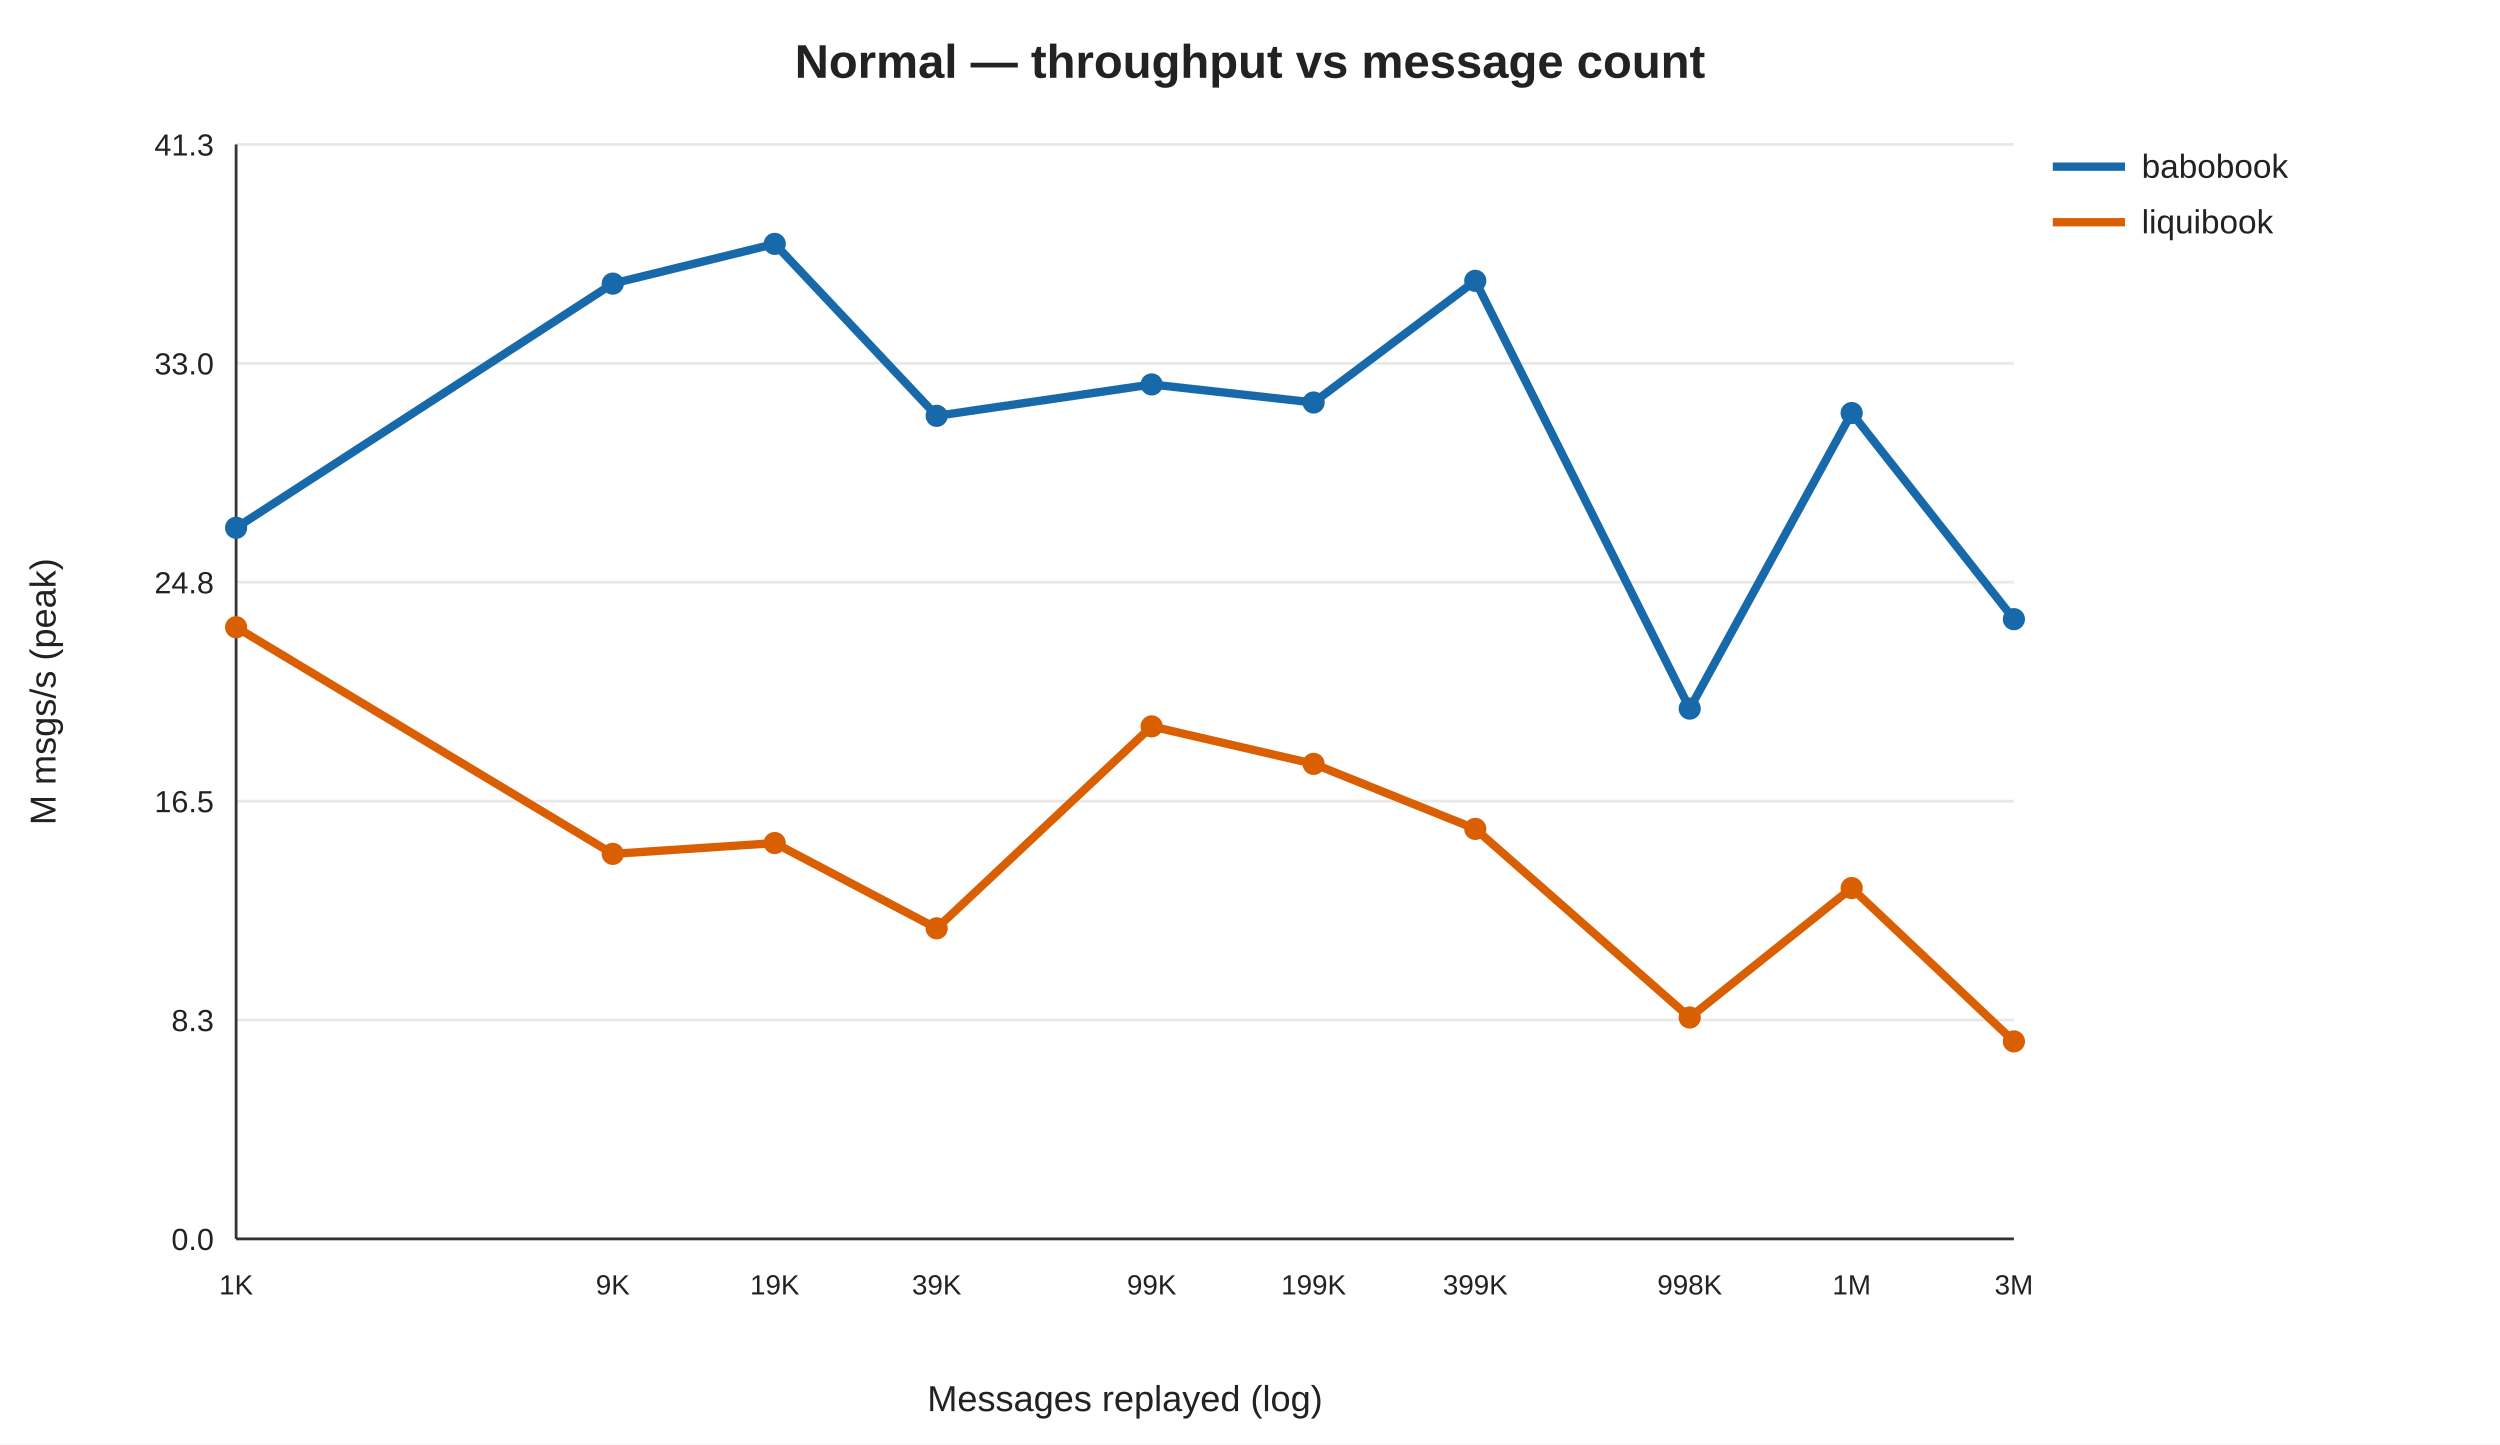
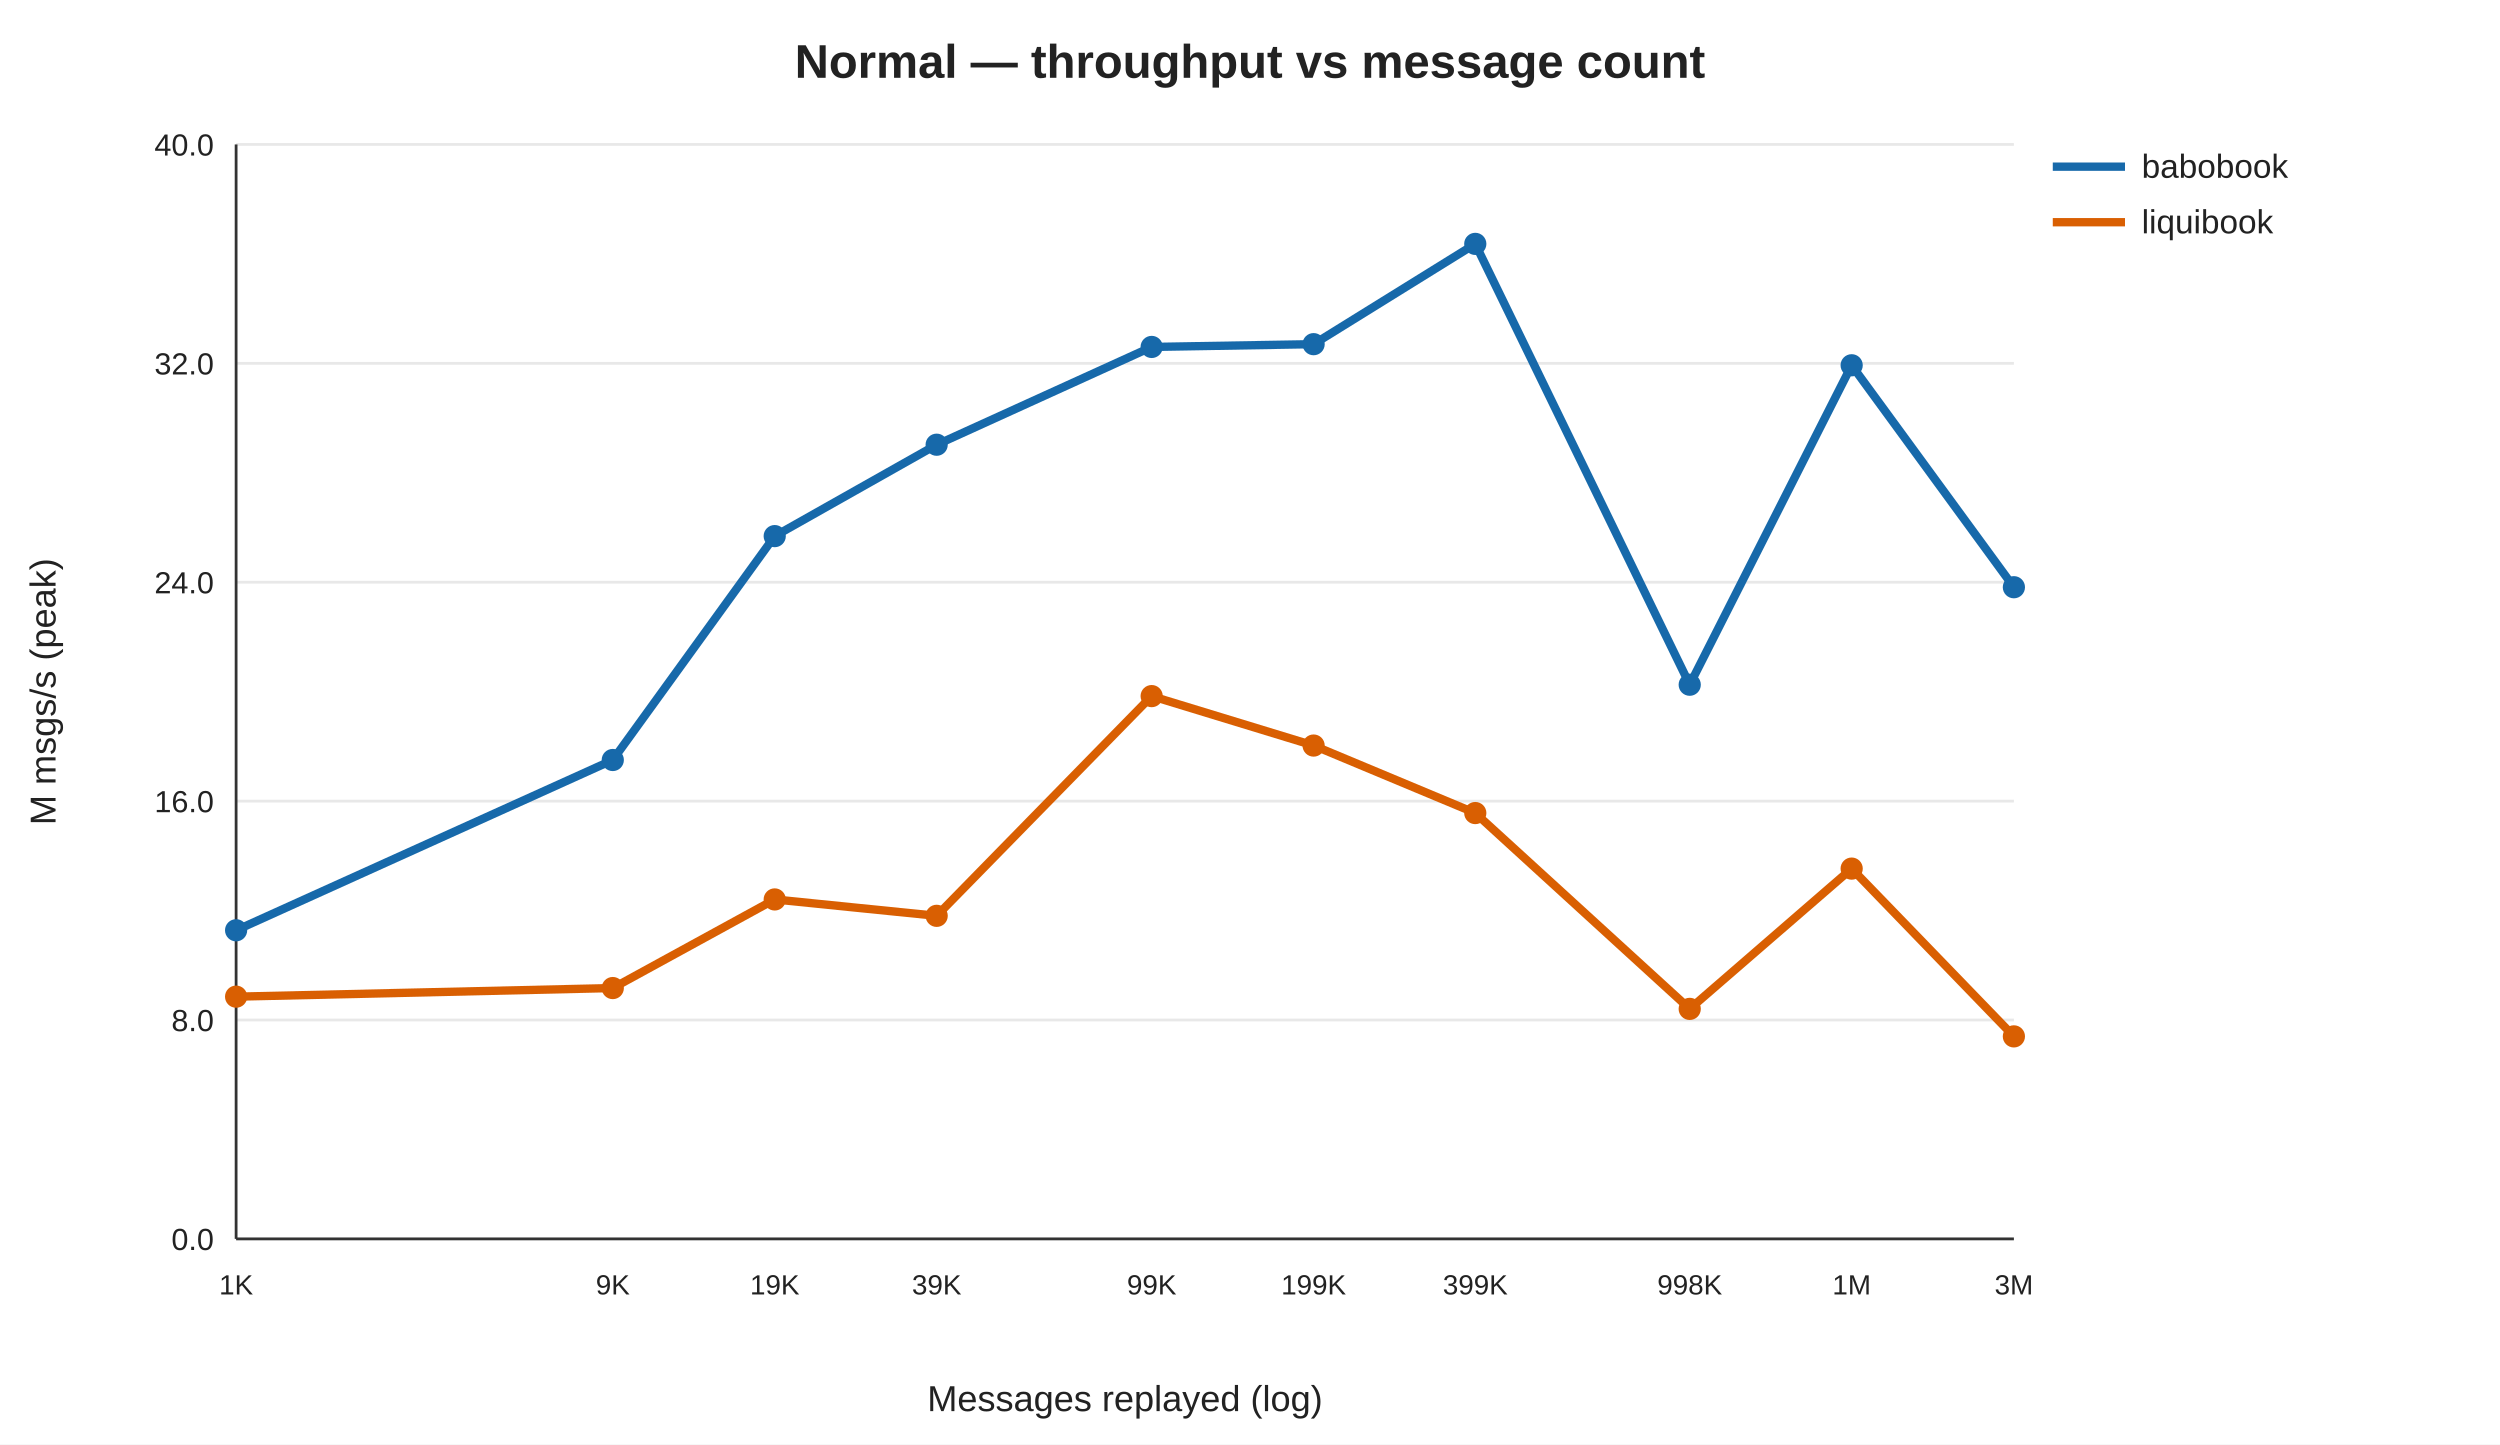
<svg xmlns="http://www.w3.org/2000/svg" width="900" height="520" viewBox="0 0 900 520">
  <rect width="100%" height="100%" fill="white" />
  <style>text{font-family:Arial,sans-serif;fill:#222}.grid{stroke:#e8e8e8}.axis{stroke:#333}</style>
  <text x="450" y="28" text-anchor="middle" font-size="17" font-weight="bold">Normal — throughput vs message count</text>
  <line class="grid" x1="85" y1="446.0" x2="725" y2="446.0" />
  <text x="77" y="450.0" text-anchor="end" font-size="11">0.0</text>
  <line class="grid" x1="85" y1="367.2" x2="725" y2="367.2" />
-   <text x="77" y="371.2" text-anchor="end" font-size="11">8.3</text>
+   <text x="77" y="371.2" text-anchor="end" font-size="11">8.0</text>
  <line class="grid" x1="85" y1="288.4" x2="725" y2="288.4" />
-   <text x="77" y="292.4" text-anchor="end" font-size="11">16.5</text>
+   <text x="77" y="292.4" text-anchor="end" font-size="11">16.0</text>
  <line class="grid" x1="85" y1="209.6" x2="725" y2="209.6" />
-   <text x="77" y="213.6" text-anchor="end" font-size="11">24.8</text>
+   <text x="77" y="213.6" text-anchor="end" font-size="11">24.0</text>
  <line class="grid" x1="85" y1="130.8" x2="725" y2="130.8" />
-   <text x="77" y="134.8" text-anchor="end" font-size="11">33.0</text>
+   <text x="77" y="134.8" text-anchor="end" font-size="11">32.0</text>
  <line class="grid" x1="85" y1="52.0" x2="725" y2="52.0" />
-   <text x="77" y="56.0" text-anchor="end" font-size="11">41.3</text>
+   <text x="77" y="56.0" text-anchor="end" font-size="11">40.0</text>
  <line class="axis" x1="85" y1="52" x2="85" y2="446" />
  <line class="axis" x1="85" y1="446" x2="725" y2="446" />
  <text x="85.0" y="466" text-anchor="middle" font-size="10">1K</text>
  <text x="220.6" y="466" text-anchor="middle" font-size="10">9K</text>
  <text x="278.9" y="466" text-anchor="middle" font-size="10">19K</text>
  <text x="337.2" y="466" text-anchor="middle" font-size="10">39K</text>
  <text x="414.6" y="466" text-anchor="middle" font-size="10">99K</text>
  <text x="472.9" y="466" text-anchor="middle" font-size="10">199K</text>
  <text x="531.1" y="466" text-anchor="middle" font-size="10">399K</text>
  <text x="608.3" y="466" text-anchor="middle" font-size="10">998K</text>
  <text x="666.6" y="466" text-anchor="middle" font-size="10">1M</text>
  <text x="725.0" y="466" text-anchor="middle" font-size="10">3M</text>
-   <polyline fill="none" stroke="#1769aa" stroke-width="3" points="85.0,190.0 220.6,102.1 278.9,87.8 337.2,149.7 414.6,138.4 472.9,144.9 531.1,101.1 608.3,255.1 666.6,148.7 725.0,222.9" />
-   <circle cx="85.0" cy="190.0" r="4" fill="#1769aa" />
-   <circle cx="220.6" cy="102.1" r="4" fill="#1769aa" />
-   <circle cx="278.9" cy="87.8" r="4" fill="#1769aa" />
-   <circle cx="337.2" cy="149.7" r="4" fill="#1769aa" />
-   <circle cx="414.6" cy="138.4" r="4" fill="#1769aa" />
-   <circle cx="472.9" cy="144.9" r="4" fill="#1769aa" />
-   <circle cx="531.1" cy="101.1" r="4" fill="#1769aa" />
-   <circle cx="608.3" cy="255.1" r="4" fill="#1769aa" />
-   <circle cx="666.6" cy="148.7" r="4" fill="#1769aa" />
-   <circle cx="725.0" cy="222.9" r="4" fill="#1769aa" />
+   <polyline fill="none" stroke="#1769aa" stroke-width="3" points="85.0,334.9 220.6,273.6 278.9,193.0 337.2,160.1 414.6,124.9 472.9,123.9 531.1,87.8 608.3,246.5 666.6,131.5 725.0,211.4" />
+   <circle cx="85.0" cy="334.9" r="4" fill="#1769aa" />
+   <circle cx="220.6" cy="273.6" r="4" fill="#1769aa" />
+   <circle cx="278.9" cy="193.0" r="4" fill="#1769aa" />
+   <circle cx="337.2" cy="160.1" r="4" fill="#1769aa" />
+   <circle cx="414.6" cy="124.9" r="4" fill="#1769aa" />
+   <circle cx="472.9" cy="123.9" r="4" fill="#1769aa" />
+   <circle cx="531.1" cy="87.8" r="4" fill="#1769aa" />
+   <circle cx="608.3" cy="246.5" r="4" fill="#1769aa" />
+   <circle cx="666.6" cy="131.5" r="4" fill="#1769aa" />
+   <circle cx="725.0" cy="211.4" r="4" fill="#1769aa" />
  <line x1="739" y1="60" x2="765" y2="60" stroke="#1769aa" stroke-width="3" />
  <text x="771" y="64" font-size="12">babobook</text>
-   <polyline fill="none" stroke="#d95f02" stroke-width="3" points="85.0,225.8 220.6,307.4 278.9,303.5 337.2,334.2 414.6,261.5 472.9,275.0 531.1,298.4 608.3,366.3 666.6,319.7 725.0,374.9" />
-   <circle cx="85.0" cy="225.8" r="4" fill="#d95f02" />
-   <circle cx="220.6" cy="307.4" r="4" fill="#d95f02" />
-   <circle cx="278.9" cy="303.5" r="4" fill="#d95f02" />
-   <circle cx="337.2" cy="334.2" r="4" fill="#d95f02" />
-   <circle cx="414.6" cy="261.5" r="4" fill="#d95f02" />
-   <circle cx="472.9" cy="275.0" r="4" fill="#d95f02" />
-   <circle cx="531.1" cy="298.4" r="4" fill="#d95f02" />
-   <circle cx="608.3" cy="366.3" r="4" fill="#d95f02" />
-   <circle cx="666.6" cy="319.7" r="4" fill="#d95f02" />
-   <circle cx="725.0" cy="374.9" r="4" fill="#d95f02" />
+   <polyline fill="none" stroke="#d95f02" stroke-width="3" points="85.0,358.8 220.6,355.7 278.9,323.8 337.2,329.7 414.6,250.6 472.9,268.4 531.1,292.7 608.3,363.2 666.6,312.7 725.0,373.1" />
+   <circle cx="85.0" cy="358.8" r="4" fill="#d95f02" />
+   <circle cx="220.6" cy="355.7" r="4" fill="#d95f02" />
+   <circle cx="278.9" cy="323.8" r="4" fill="#d95f02" />
+   <circle cx="337.2" cy="329.7" r="4" fill="#d95f02" />
+   <circle cx="414.6" cy="250.6" r="4" fill="#d95f02" />
+   <circle cx="472.9" cy="268.4" r="4" fill="#d95f02" />
+   <circle cx="531.1" cy="292.7" r="4" fill="#d95f02" />
+   <circle cx="608.3" cy="363.2" r="4" fill="#d95f02" />
+   <circle cx="666.6" cy="312.7" r="4" fill="#d95f02" />
+   <circle cx="725.0" cy="373.1" r="4" fill="#d95f02" />
  <line x1="739" y1="80" x2="765" y2="80" stroke="#d95f02" stroke-width="3" />
  <text x="771" y="84" font-size="12">liquibook</text>
  <text transform="translate(20 249) rotate(-90)" text-anchor="middle" font-size="13">M msgs/s (peak)</text>
  <text x="405" y="508" text-anchor="middle" font-size="13">Messages replayed (log)</text>
</svg>
